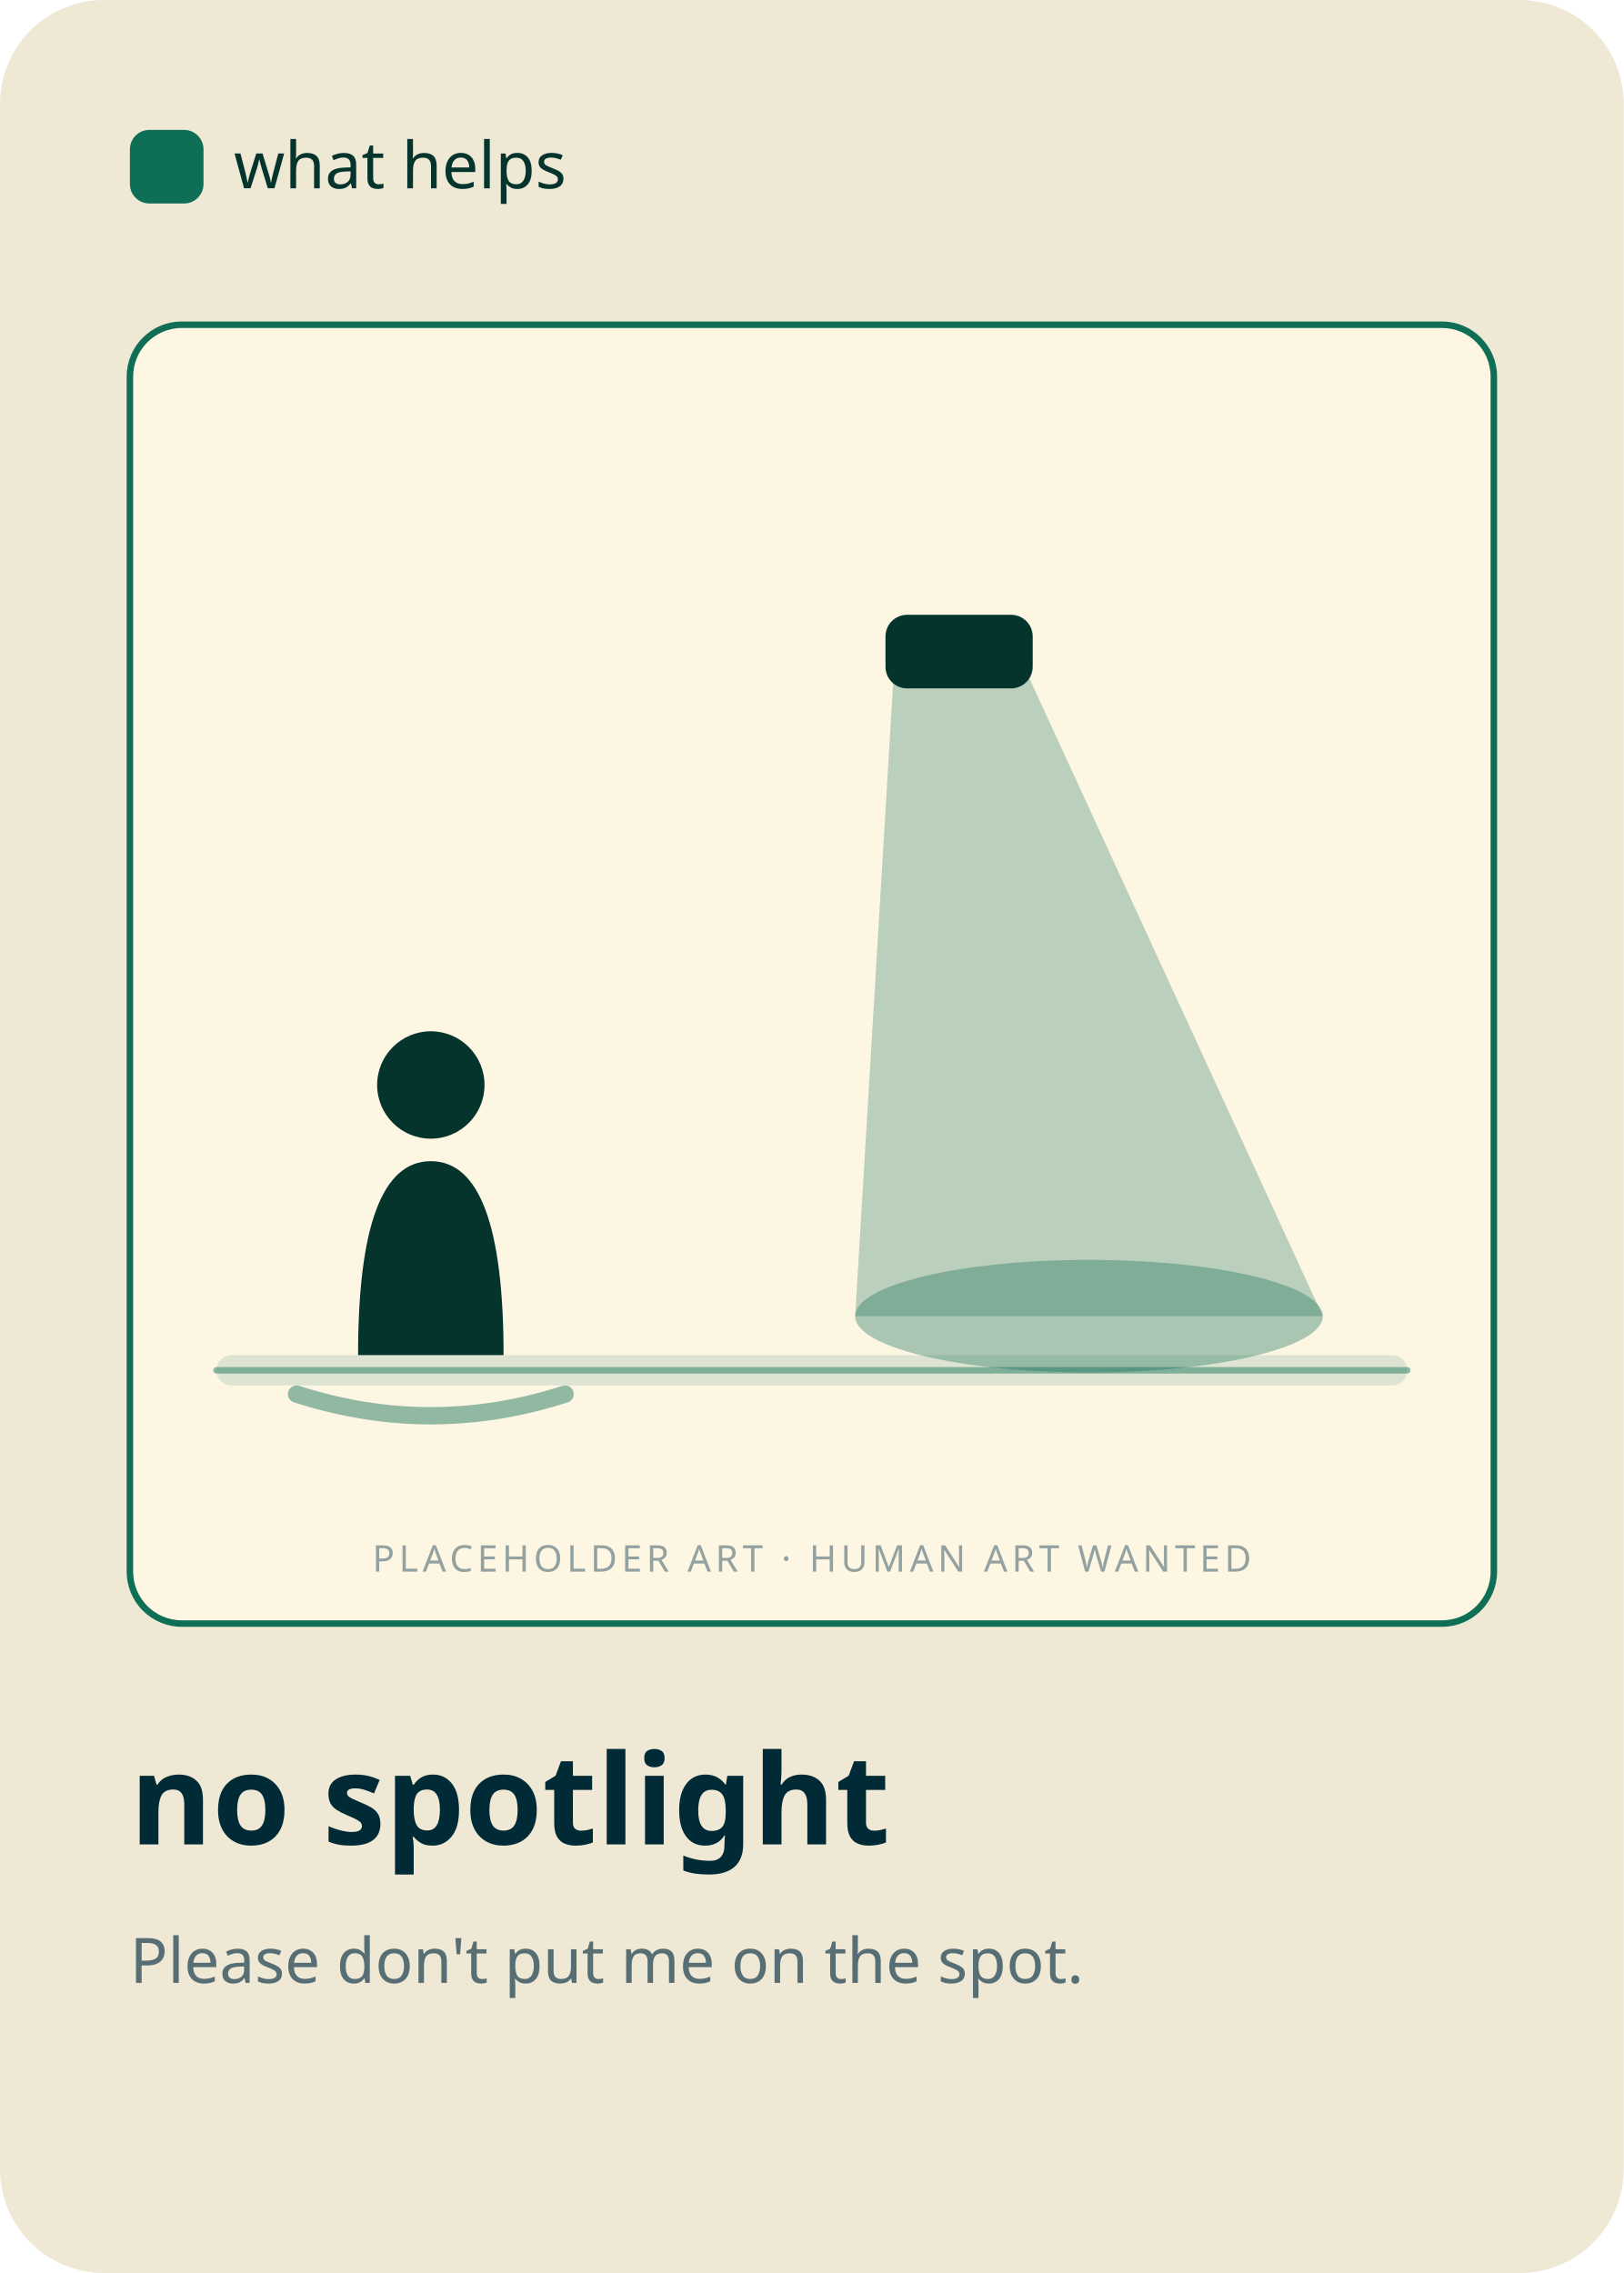
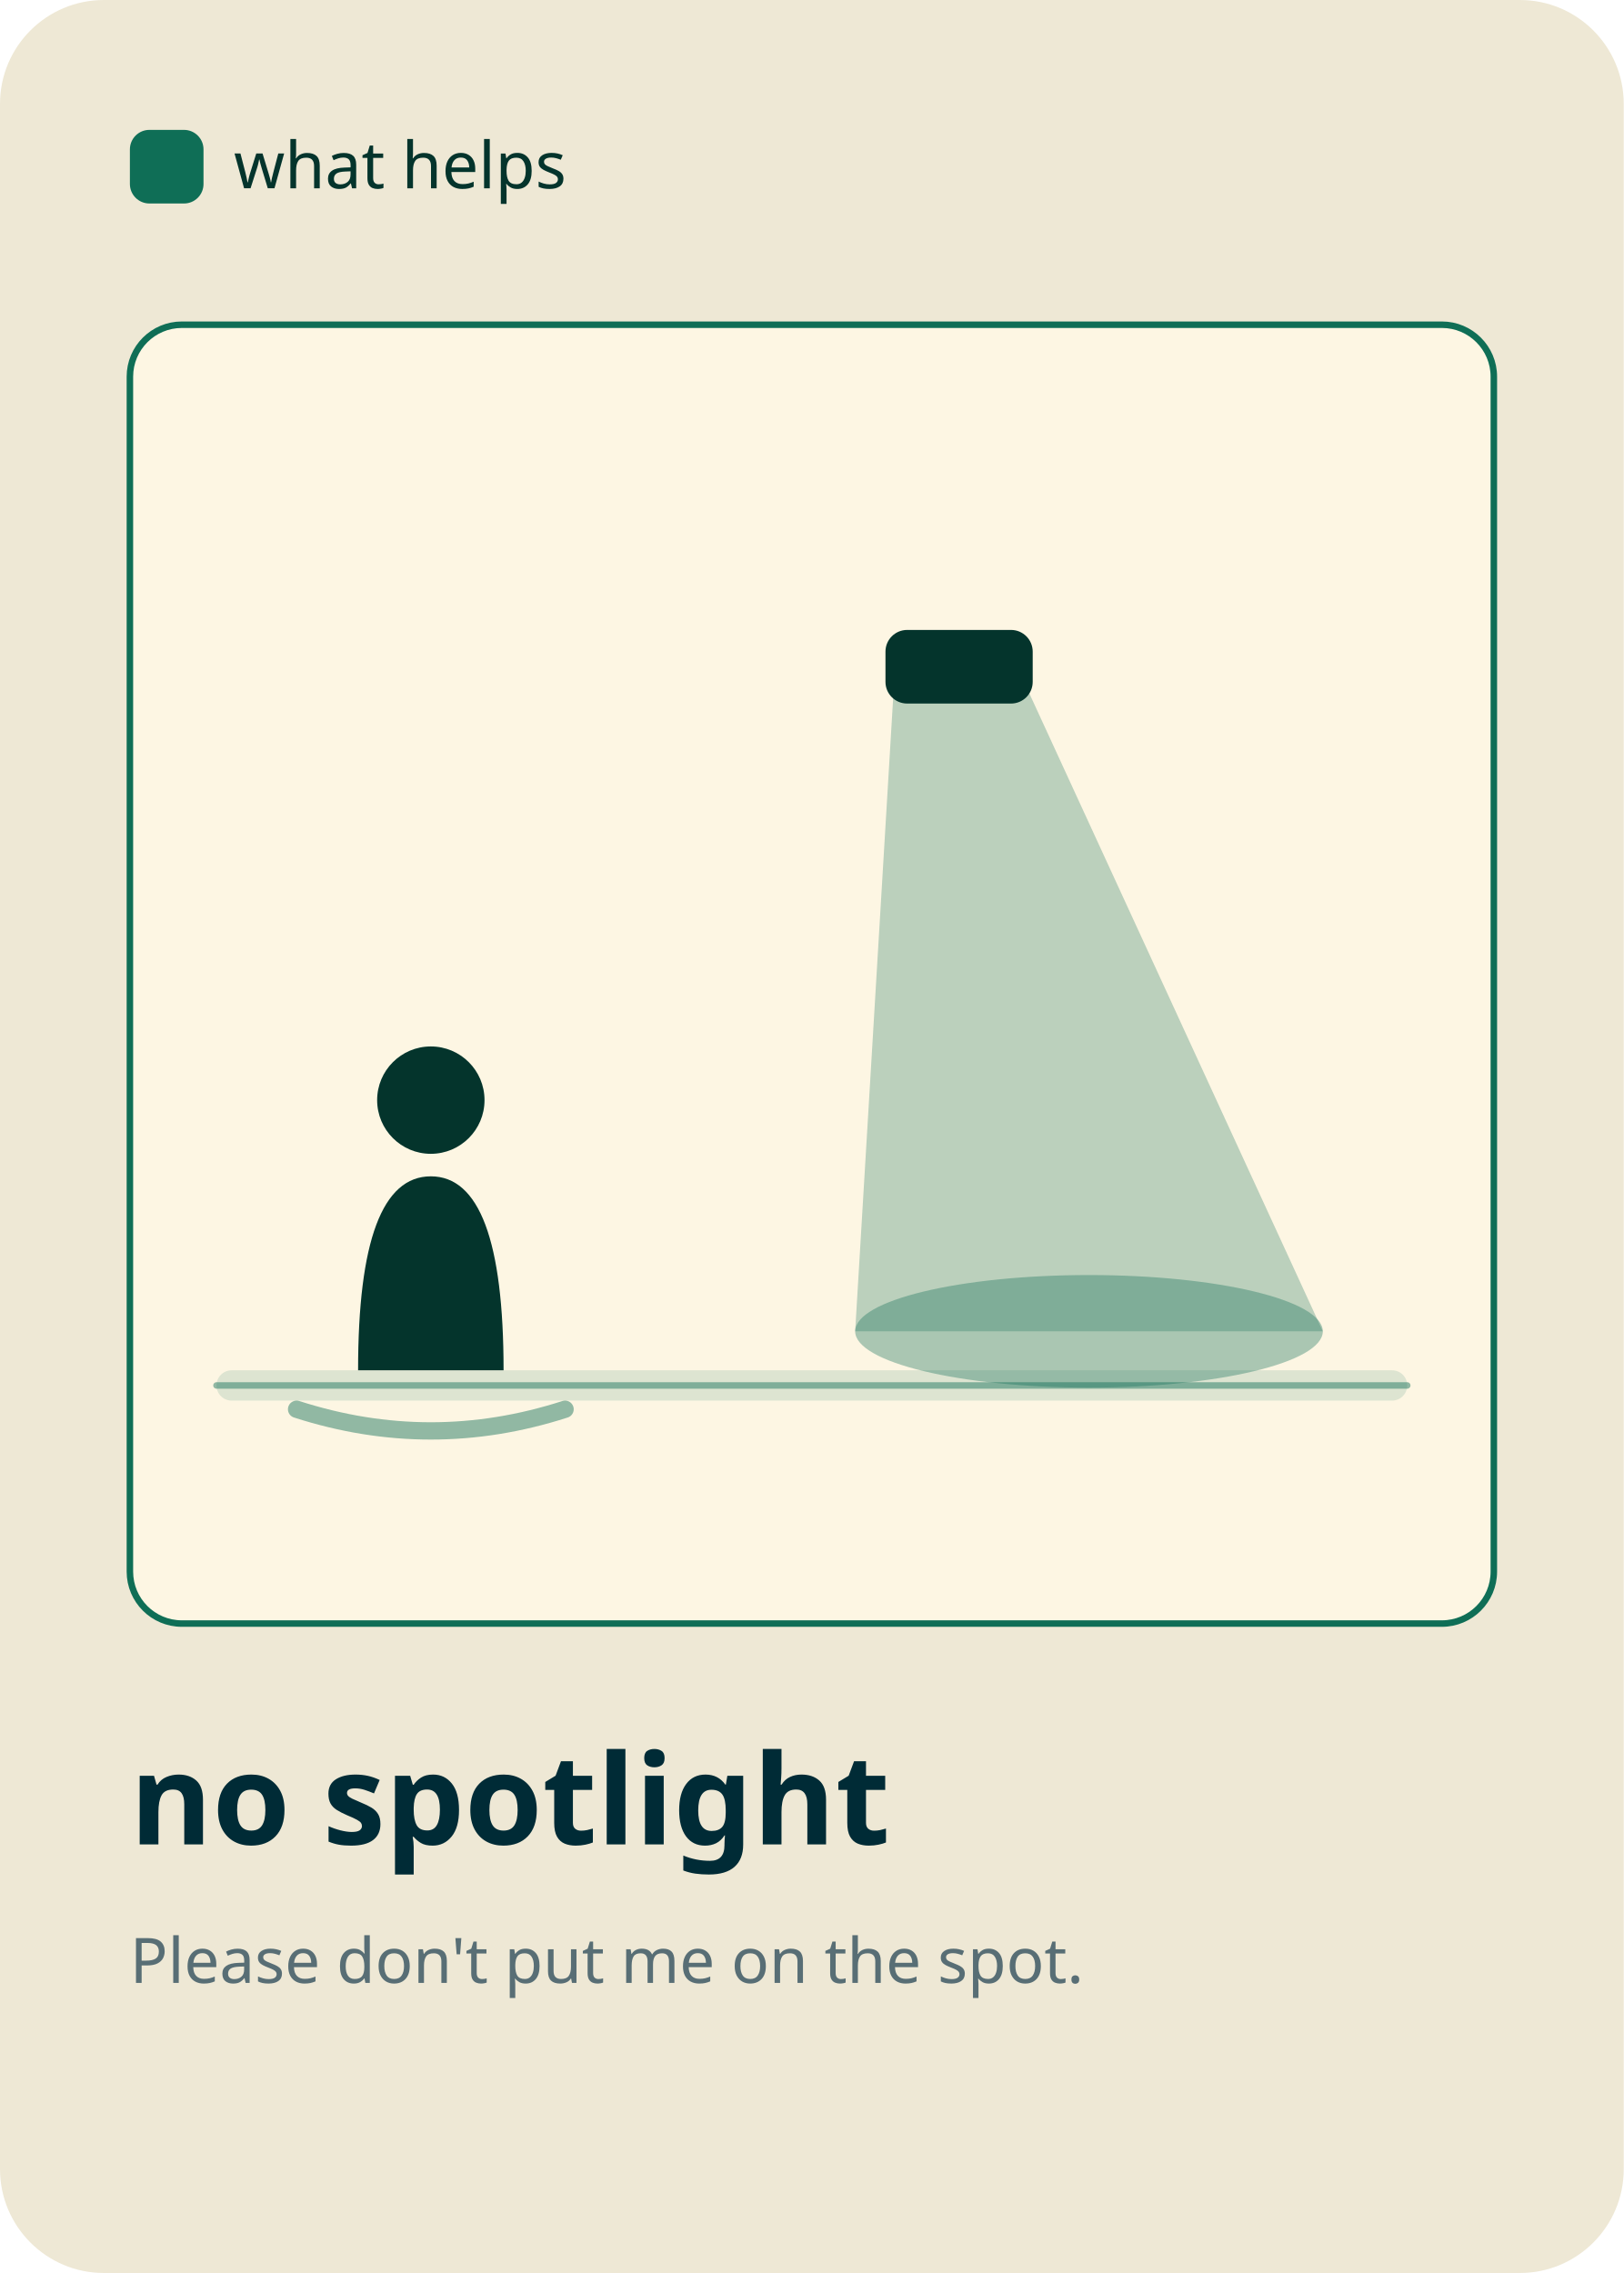
<svg xmlns="http://www.w3.org/2000/svg" viewBox="0 0 750 1050" width="750" height="1050">
  <defs>
    <clipPath id="art-window">
      <rect x="60" y="150" width="630" height="600" rx="24" />
    </clipPath>
  </defs>
  <rect x="0" y="0" width="750" height="1050" rx="48" fill="#eee8d5" />
  <rect x="60" y="60" width="34" height="34" rx="9" fill="#0F6E56" />
  <text x="108" y="87" font-family="'Atkinson Hyperlegible','Atkinson Hyperlegible Next',sans-serif" font-size="30" font-weight="500" fill="#04342C">what helps</text>
  <rect id="art" x="60" y="150" width="630" height="600" rx="24" fill="#fdf6e3" />
  <g id="art-illustration" clip-path="url(#art-window)">
-     <g transform="translate(60 178)">
+     <g transform="translate(60 185)">
      <g stroke-linecap="round" stroke-linejoin="round">
        <rect x="40.0" y="448.0" width="550.0" height="14.0" rx="7.0" fill="#0F6E56" fill-opacity="0.13" />
        <line x1="40.0" y1="455.0" x2="590.0" y2="455.0" stroke-opacity="0.45" fill="none" stroke="#0F6E56" stroke-width="3" />
        <path d="M353.0 130 L413.0 130 L551.0 430 L335.0 430 Z" fill="#0F6E56" fill-opacity="0.28" />
        <rect x="349.0" y="106.0" width="68.0" height="34.0" rx="10.0" fill="#04342C" />
        <ellipse cx="443.0" cy="430.0" rx="108.0" ry="26.0" fill="#0F6E56" fill-opacity="0.35" />
        <path d="M105.4 448.0 Q105.4 358.4 139.0 358.4 Q172.6 358.4 172.6 448.0 Z" fill="#04342C" fill-opacity="1.0" />
        <circle cx="139.0" cy="323.2" r="24.8" fill="#04342C" fill-opacity="1.0" />
        <path d="M77.0 466 q62 20 124 0" stroke-opacity="0.45" fill="none" stroke="#0F6E56" stroke-width="8" />
      </g>
    </g>
  </g>
  <rect x="60" y="150" width="630" height="600" rx="24" fill="none" stroke="#0F6E56" stroke-width="3" />
-   <text x="375" y="726" text-anchor="middle" font-family="'Atkinson Hyperlegible','Atkinson Hyperlegible Next',sans-serif" font-size="17" fill="#93a1a1" letter-spacing="2">PLACEHOLDER ART · HUMAN ART WANTED</text>
  <text x="60" y="852" font-family="'Atkinson Hyperlegible','Atkinson Hyperlegible Next',sans-serif" font-size="58" font-weight="700" fill="#002b36">no spotlight</text>
  <text x="60" y="916" font-family="'Atkinson Hyperlegible','Atkinson Hyperlegible Next',sans-serif" font-size="29" fill="#586e75">Please don't put me on the spot.</text>
</svg>
